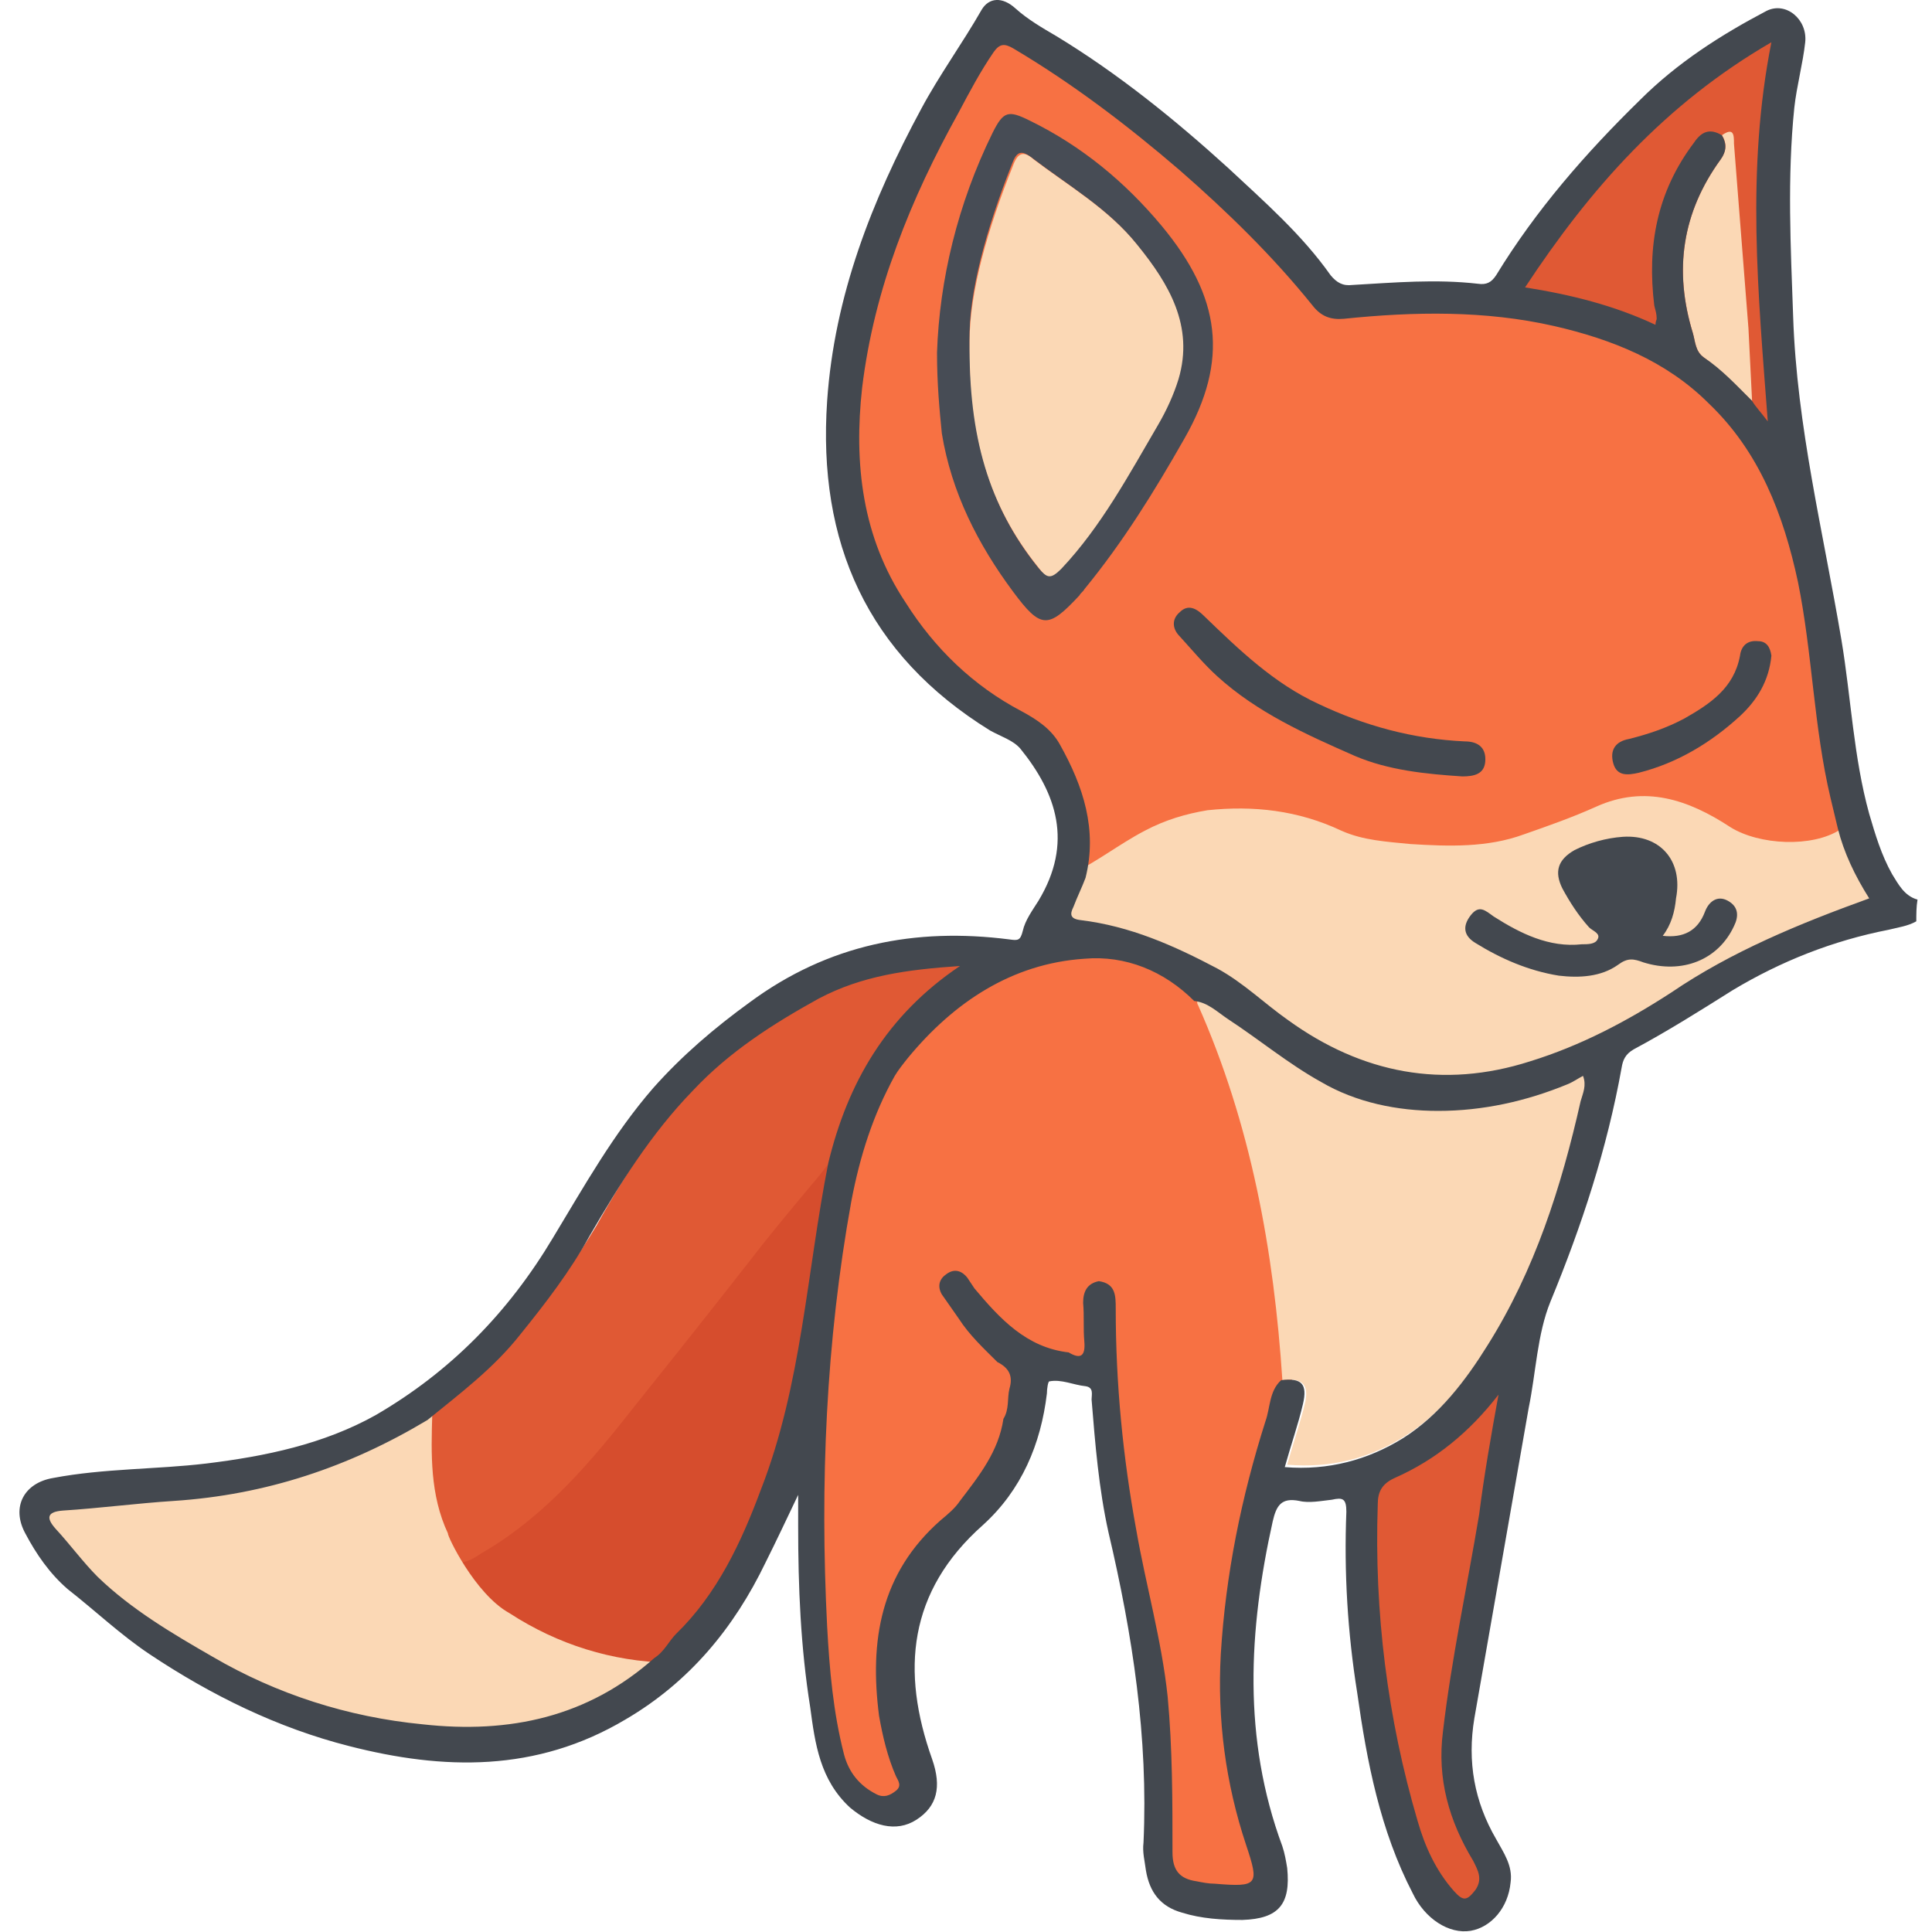
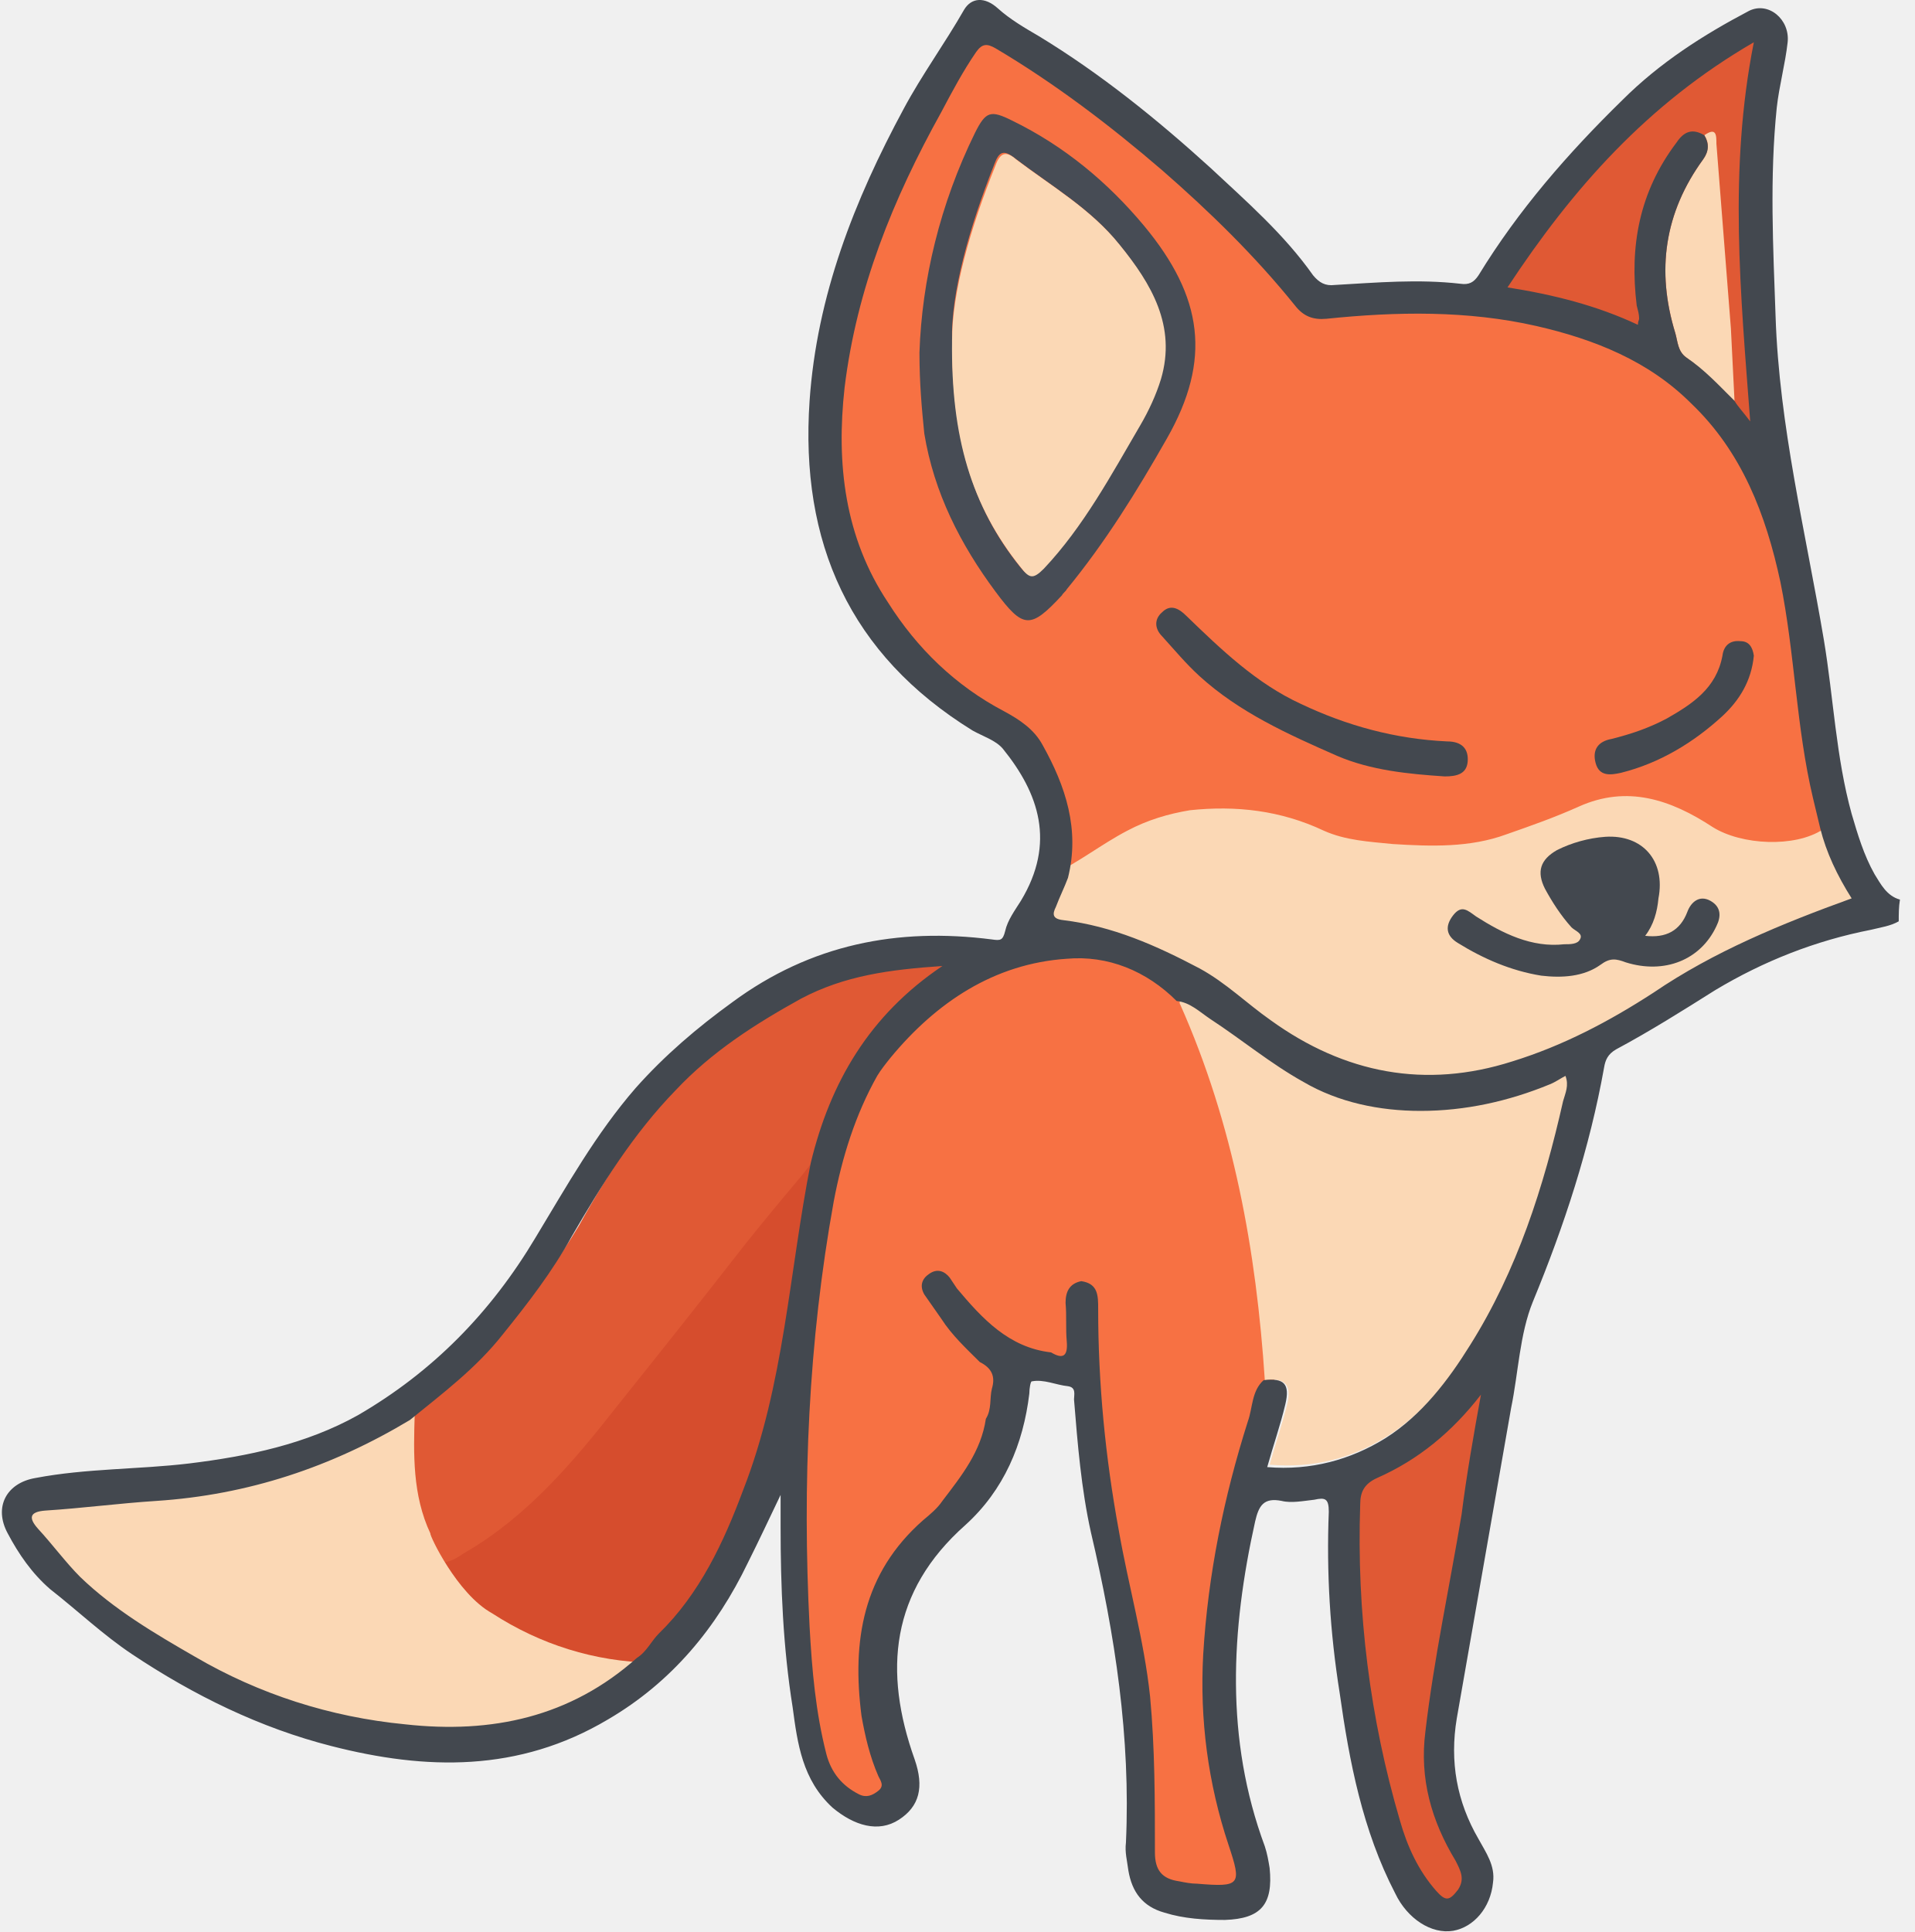
- <svg xmlns="http://www.w3.org/2000/svg" width="110" height="110" viewBox="0 0 110 110" fill="none">
-   <rect width="110" height="110" fill="#F5F5F5" />
-   <rect x="-84.5" y="-62.5" width="279" height="701" rx="4.5" stroke="#9747FF" stroke-dasharray="10 5" />
-   <g filter="url(#filter0_d_0_1)">
-     <rect x="-65" y="-43" width="240" height="200" rx="10" fill="white" shape-rendering="crispEdges" />
-     <rect x="-64.5" y="-42.5" width="239" height="199" rx="9.5" stroke="#6C757D" shape-rendering="crispEdges" />
-     <g clip-path="url(#clip0_0_1)">
-       <path d="M61.188 50.669C61.944 47.85 61.119 45.237 59.675 42.831C59.194 41.938 58.3 41.319 57.407 40.837C54.588 39.325 52.319 37.125 50.6 34.444C48.125 30.594 47.575 26.262 48.056 21.794C48.744 15.95 50.875 10.656 53.763 5.569C54.382 4.331 55.138 3.162 55.825 1.994C56.169 1.512 56.444 1.512 56.994 1.787C60.5 3.85 63.731 6.325 66.825 8.937C69.644 11.344 72.325 13.956 74.663 16.913C75.144 17.531 75.694 17.738 76.519 17.669C80.644 17.256 84.838 17.188 88.894 18.081C92.263 18.837 95.425 20.212 97.969 22.619C100.925 25.506 102.369 29.15 103.194 33.138C104.019 37.331 104.088 41.663 105.119 45.856C105.256 46.406 105.394 47.094 105.531 47.644C105.325 47.712 105.119 47.781 104.981 47.85C103.331 48.881 100.375 48.744 98.725 47.712C96.388 46.2 93.913 45.444 91.094 46.544C89.719 47.094 88.344 47.575 86.969 48.125C84.906 48.881 82.707 48.812 80.507 48.675C79.132 48.606 77.757 48.469 76.588 47.919C74.113 46.75 71.638 46.475 68.957 46.75C67.719 46.888 66.55 47.231 65.382 47.919C63.938 49.019 62.632 49.981 61.188 50.669Z" fill="#F77143" />
-       <path d="M60.981 49.775C62.425 49.087 63.731 48.056 65.175 47.3C66.344 46.681 67.512 46.337 68.75 46.131C71.362 45.856 73.906 46.131 76.381 47.3C77.619 47.85 78.925 47.919 80.3 48.056C82.5 48.194 84.7 48.263 86.762 47.506C88.137 47.025 89.512 46.544 90.887 45.925C93.637 44.688 96.112 45.513 98.519 47.094C100.169 48.125 103.194 48.263 104.775 47.231C104.912 47.094 105.187 47.094 105.325 47.025C105.737 48.469 106.287 49.775 107.044 51.081C102.919 52.525 98.931 54.175 95.425 56.65C92.812 58.438 90.131 59.744 87.106 60.706C82.019 62.356 77.206 61.394 72.875 58.3C71.431 57.337 70.262 56.031 68.681 55.275C66.137 53.9 63.525 52.8 60.637 52.456C60.019 52.388 60.087 52.112 60.225 51.7C60.5 50.944 60.706 50.394 60.981 49.775Z" fill="#FBD8B5" />
-       <path d="M58.025 80.575C57.819 82.5 56.581 83.875 55.481 85.388C55.137 85.8 54.725 86.144 54.381 86.487C50.944 89.581 50.256 93.638 50.806 97.969C50.944 99.138 51.287 100.375 51.769 101.475C51.906 101.75 51.425 102.025 51.081 102.3C50.737 102.575 50.462 103.812 50.05 103.606C49.087 103.125 47.712 101.337 47.437 100.306C46.819 97.831 46.544 95.287 46.475 92.812C46.131 84.494 46.406 75.969 47.919 67.719C48.4 65.106 49.225 62.7 50.462 60.362C50.669 60.019 50.944 59.675 51.219 59.331C53.9 56.1 57.956 53.9 62.219 53.625C64.625 53.419 66.825 54.381 68.681 56.1C68.681 56.237 68.681 56.306 68.75 56.444C71.706 63.594 73.012 71.019 73.562 78.581C72.875 79.2 72.944 80.162 72.669 80.987C71.225 85.456 70.262 89.994 70.056 94.669C69.85 98.519 70.331 102.231 71.569 105.875C72.325 108.213 72.256 108.35 69.712 108.144C69.369 108.144 69.025 108.075 68.681 108.006C67.787 107.869 66.55 107.319 66.55 106.288C66.55 103.263 66.55 100.169 66.275 97.144C66 93.844 65.106 90.612 64.419 87.381C63.662 83.119 63.25 78.787 63.25 74.456L62.7 77.894L58.919 77.688L58.025 80.575Z" fill="#F77143" />
-       <path d="M37.606 95.081C34.375 94.944 31.35 94.05 28.669 92.331C27.569 91.644 26.469 90.062 26.056 88.688C26.606 88.756 27.019 88.344 27.569 88.069C31.144 86.006 33.687 82.912 36.162 79.75C38.569 76.725 40.906 73.631 43.381 70.606C44.412 69.231 45.512 67.994 46.544 66.688C46.956 66.206 47.369 65.725 47.919 65.244C46.612 71.706 46.337 78.306 43.931 84.425C42.694 87.45 41.319 90.544 38.981 92.881C38.431 93.5 38.156 94.737 37.606 95.081Z" fill="#D64D2D" />
-       <path d="M24.406 80.644C26.331 78.994 28.325 77.481 29.906 75.556C31.35 73.7 32.725 71.844 33.962 69.781C35.681 66.688 37.606 63.731 40.081 61.188C42.281 58.919 44.756 57.269 47.506 55.756C50.05 54.381 53.419 54.656 56.512 54.519C52.181 57.544 49.225 60.775 48.056 65.45C47.506 65.794 47.162 66.275 46.681 66.894C45.581 68.2 44.55 69.438 43.45 70.812C41.044 73.906 38.637 76.931 36.162 80.025C33.687 83.188 31.075 86.281 27.569 88.344C27.087 88.619 26.744 88.963 26.056 88.963C25.644 88.55 25.437 88.069 25.231 87.45C24.269 85.181 24.337 82.912 24.406 80.644Z" fill="#E05934" />
-       <path d="M85.594 78.237C85.181 80.781 85.662 84.287 85.25 86.763C84.425 91.231 83.531 94.806 83.05 99.344C82.775 102.231 83.806 104.569 85.25 106.975C85.594 107.525 84.562 108.075 84.081 108.831C83.668 109.519 83.325 109.656 82.775 108.9C81.675 107.662 80.987 106.15 80.575 104.569C78.719 98.175 77.962 91.713 78.1 85.112C78.1 84.287 78.306 83.875 79.131 83.463C81.675 82.225 83.737 80.438 85.594 78.237Z" fill="#E05934" />
-       <path d="M94.325 18.562C94.325 18.631 94.325 18.7 94.256 18.906C91.712 17.806 89.031 17.05 86.212 16.569C90.2 10.519 94.806 5.294 101.337 1.513C99.756 9.419 100.512 16.981 101.131 24.819C100.719 24.2 100.444 23.856 100.169 23.581L94.325 18.562Z" fill="#E05934" />
-       <path d="M53.35 20.075C53.488 15.95 54.519 11.619 56.513 7.563C57.131 6.325 57.406 6.256 58.644 6.875C61.6 8.319 64.075 10.381 66.138 12.856C69.506 16.913 69.988 20.488 67.444 24.956C65.725 27.981 63.938 30.869 61.738 33.55C61.669 33.688 61.531 33.756 61.463 33.894C59.675 35.819 59.263 35.819 57.681 33.688C55.688 31.006 54.175 28.05 53.625 24.681C53.488 23.306 53.35 21.863 53.35 20.075ZM55.206 19.387C55.206 24.887 56.306 28.806 59.056 32.244C59.538 32.862 59.813 32.931 60.363 32.312C62.631 29.906 64.213 26.95 65.863 24.131C66.344 23.306 66.756 22.413 67.031 21.519C67.925 18.494 66.481 16.087 64.694 13.887C63.113 11.894 60.844 10.588 58.781 9.006C58.163 8.525 57.888 8.594 57.613 9.35C56.169 12.994 55.138 16.706 55.206 19.387Z" fill="#474C55" />
-       <path d="M83.256 44.206C81.194 44.069 79.062 43.862 77.137 43.038C74.319 41.8 71.569 40.562 69.3 38.5C68.544 37.812 67.856 36.987 67.169 36.231C66.756 35.819 66.687 35.269 67.169 34.856C67.65 34.375 68.131 34.65 68.544 35.062C70.537 36.987 72.531 38.913 75.075 40.081C77.687 41.319 80.437 42.075 83.394 42.212C84.219 42.212 84.631 42.625 84.562 43.381C84.494 44.069 83.944 44.206 83.256 44.206Z" fill="#43484F" />
-       <path d="M100.856 37.331C100.719 38.775 100.031 39.875 99.069 40.769C97.419 42.281 95.494 43.45 93.294 44C92.675 44.138 92.056 44.206 91.85 43.45C91.644 42.694 91.987 42.212 92.744 42.075C93.844 41.8 94.875 41.456 95.906 40.906C97.35 40.081 98.725 39.188 99.069 37.331C99.138 36.781 99.481 36.438 100.1 36.506C100.581 36.506 100.787 36.85 100.856 37.331Z" fill="#43484F" />
-       <path d="M94.669 53.281C95.838 53.419 96.662 53.006 97.075 51.906C97.281 51.356 97.763 50.944 98.381 51.288C99 51.631 99 52.181 98.725 52.731C97.831 54.656 95.769 55.481 93.569 54.794C93.019 54.587 92.675 54.519 92.125 54.931C91.162 55.619 89.925 55.688 88.756 55.55C87.037 55.275 85.456 54.587 84.013 53.694C83.325 53.281 83.256 52.731 83.737 52.112C84.219 51.494 84.562 51.837 85.044 52.181C86.556 53.144 88.206 53.969 90.062 53.763C90.406 53.763 90.819 53.763 90.956 53.487C91.162 53.144 90.681 53.006 90.475 52.8C89.856 52.112 89.375 51.356 88.963 50.6C88.481 49.638 88.688 48.95 89.65 48.4C90.475 47.987 91.438 47.712 92.4 47.644C94.531 47.506 95.838 49.019 95.425 51.15C95.356 51.906 95.15 52.663 94.669 53.281ZM93.706 50.737C93.706 50.188 93.706 49.638 93.088 49.569C92.331 49.431 91.438 49.431 90.888 50.05C90.612 50.325 91.369 50.737 91.644 51.15C91.781 51.356 91.987 51.494 92.194 51.7C92.95 52.456 93.362 52.319 93.638 51.288C93.706 51.081 93.706 50.875 93.706 50.737Z" fill="#43484F" />
-       <path d="M73.013 78.581C72.531 71.225 71.225 64.006 68.2 57.2C68.131 57.131 68.2 56.994 68.131 56.856C68.888 56.994 69.438 57.475 70.056 57.888C71.844 59.056 73.494 60.431 75.35 61.462C77.413 62.631 79.681 63.044 82.019 63.112C84.563 63.112 87.038 62.562 89.375 61.6C89.65 61.462 89.925 61.256 90.269 61.119C90.475 61.6 90.2 62.081 90.131 62.562C89.031 67.444 87.519 72.188 84.838 76.45C83.531 78.513 82.088 80.438 80.025 81.744C77.963 83.05 75.763 83.6 73.288 83.394C73.631 82.156 74.044 80.987 74.319 79.819C74.525 78.787 74.113 78.444 73.013 78.581Z" fill="#FBD8B5" />
-       <path d="M29.012 91.85C31.762 93.638 34.856 94.6 38.087 94.669C34.169 98.175 29.494 99.138 24.337 98.725C19.869 98.312 15.744 96.938 11.825 94.669C9.487 93.294 7.012 91.85 5.019 89.925C4.056 89.031 3.3 88.069 2.475 87.037C1.925 86.419 1.994 86.006 2.887 85.938C5.087 85.8 7.287 85.525 9.487 85.388C14.85 84.975 19.937 83.256 24.612 80.506C24.544 82.775 24.475 85.112 25.506 87.312C25.437 87.381 27.019 90.75 29.012 91.85Z" fill="#FBD8B5" />
-       <path d="M98.038 7.7C98.725 7.219 98.725 7.7 98.725 8.181C99 11.688 99.275 15.194 99.55 18.7C99.619 20.075 99.688 21.45 99.756 22.825C98.863 22 98.038 21.106 97.006 20.35C96.525 20.006 96.525 19.456 96.388 18.975C95.288 15.4 95.769 12.1 97.969 9.075C98.313 8.594 98.313 8.113 98.038 7.7Z" fill="#FBD8B5" />
-       <path d="M55.206 19.387C55.206 16.637 56.238 12.994 57.681 9.419C57.956 8.662 58.3 8.594 58.85 9.075C60.844 10.588 63.113 11.894 64.763 13.956C66.55 16.156 67.994 18.562 67.1 21.587C66.825 22.481 66.413 23.375 65.931 24.2C64.281 27.019 62.7 29.975 60.431 32.381C59.813 33 59.606 32.931 59.125 32.312C56.306 28.806 55.138 24.887 55.206 19.387Z" fill="#FBD8B5" />
-       <path d="M93.981 50.944C93.981 51.081 93.981 51.356 93.912 51.494C93.569 52.731 93.019 52.8 92.194 51.975C91.919 51.7 91.781 51.562 91.506 51.288C91.162 50.875 90.269 50.325 90.612 49.981C91.3 49.294 92.263 49.294 93.225 49.431C93.981 49.638 93.981 50.325 93.981 50.944Z" fill="#43484F" />
-       <path d="M109.106 52.456C108.625 52.731 108.075 52.8 107.525 52.938C104.362 53.556 101.406 54.725 98.656 56.375C96.8 57.544 94.944 58.712 93.019 59.744C92.537 60.019 92.4 60.362 92.331 60.775C91.506 65.381 90.062 69.781 88.275 74.112C87.519 75.969 87.45 78.169 87.037 80.162C86.006 86.075 84.975 91.919 83.944 97.831C83.531 100.306 83.944 102.575 85.181 104.706C85.594 105.463 86.144 106.219 86.006 107.181C85.869 108.625 84.906 109.725 83.737 109.931C82.5 110.138 81.125 109.244 80.437 107.8C78.581 104.225 77.825 100.306 77.275 96.388C76.725 92.95 76.519 89.513 76.656 86.075C76.656 85.319 76.45 85.25 75.831 85.388C75.212 85.456 74.525 85.594 73.975 85.456C72.944 85.25 72.669 85.731 72.462 86.625C71.087 92.812 70.744 99 73.012 105.119C73.15 105.531 73.219 105.944 73.287 106.356C73.494 108.419 72.806 109.244 70.744 109.313C69.575 109.313 68.406 109.244 67.306 108.9C66.069 108.556 65.45 107.731 65.244 106.494C65.175 105.944 65.037 105.463 65.106 104.913C65.381 98.931 64.487 93.088 63.112 87.244C62.562 84.769 62.356 82.225 62.15 79.681C62.15 79.406 62.287 78.994 61.806 78.925C61.119 78.856 60.431 78.513 59.744 78.65C59.675 78.65 59.606 79.062 59.606 79.338C59.262 82.225 58.162 84.838 55.962 86.831C51.7 90.612 51.287 95.15 53.075 100.169C53.625 101.75 53.35 102.85 52.181 103.606C51.012 104.363 49.637 103.95 48.4 102.919C46.681 101.338 46.406 99.275 46.131 97.213C45.581 93.775 45.444 90.338 45.444 86.9C45.444 86.35 45.444 85.869 45.444 85.112C44.756 86.556 44.206 87.725 43.587 88.963C41.8 92.675 39.256 95.769 35.612 97.9C30.525 100.925 25.231 100.788 19.869 99.412C15.812 98.381 12.031 96.525 8.525 94.188C6.875 93.088 5.431 91.713 3.85 90.475C2.819 89.581 2.062 88.481 1.444 87.312C0.619 85.8 1.375 84.425 3.025 84.15C5.912 83.6 8.869 83.669 11.756 83.325C15.125 82.912 18.425 82.225 21.381 80.575C25.644 78.1 28.944 74.731 31.487 70.469C33.275 67.513 34.925 64.556 37.194 61.944C38.844 60.087 40.7 58.506 42.694 57.062C47.162 53.763 52.112 52.8 57.475 53.487C57.956 53.556 58.094 53.556 58.231 53.006C58.369 52.388 58.781 51.837 59.125 51.288C61.119 47.987 60.156 45.169 58.094 42.625C57.681 42.144 56.994 41.938 56.375 41.594C49.362 37.263 46.544 30.869 47.094 22.825C47.506 16.844 49.637 11.412 52.456 6.188C53.487 4.263 54.794 2.475 55.894 0.55C56.306 -0.137 57.062 -0.206 57.819 0.481C58.506 1.1 59.331 1.581 60.156 2.063C63.662 4.194 66.894 6.806 69.919 9.556C71.981 11.481 74.112 13.338 75.762 15.675C76.106 16.087 76.45 16.294 77 16.225C79.406 16.087 81.744 15.881 84.15 16.156C84.631 16.225 84.906 16.087 85.181 15.675C87.45 11.963 90.269 8.731 93.362 5.706C95.494 3.575 97.969 1.994 100.581 0.619C101.681 0.069 102.919 1.1 102.781 2.406C102.644 3.644 102.3 4.881 102.162 6.119C101.75 10.106 101.956 14.094 102.094 18.012C102.3 24.269 103.812 30.319 104.844 36.438C105.394 39.737 105.531 43.106 106.425 46.337C106.769 47.506 107.112 48.675 107.731 49.775C108.075 50.325 108.419 51.013 109.175 51.219C109.106 51.631 109.106 52.044 109.106 52.456ZM98.037 7.7C98.312 8.181 98.312 8.594 97.969 9.075C95.769 12.1 95.287 15.4 96.387 18.975C96.525 19.456 96.525 20.006 97.006 20.35C98.037 21.038 98.862 21.931 99.756 22.825C99.962 23.169 100.237 23.444 100.65 23.994C100.1 16.706 99.412 9.694 100.856 2.406C94.806 5.913 90.544 10.725 86.831 16.363C89.444 16.775 91.919 17.394 94.256 18.494C94.256 18.288 94.325 18.219 94.325 18.15C94.325 17.875 94.256 17.669 94.187 17.394C93.775 14.025 94.325 10.931 96.456 8.113C96.869 7.494 97.35 7.288 98.037 7.7ZM37.262 94.394C37.812 94.05 38.087 93.431 38.5 93.019C40.837 90.75 42.212 87.794 43.312 84.838C45.65 78.856 45.925 72.463 47.162 66.206C48.262 61.669 50.462 57.819 54.656 55C51.631 55.206 49.087 55.55 46.612 56.856C44 58.3 41.525 59.881 39.462 62.081C37.056 64.556 35.269 67.444 33.55 70.4C32.45 72.394 31.075 74.181 29.631 75.969C28.119 77.894 26.194 79.338 24.337 80.85C19.869 83.531 15.125 85.112 9.9 85.456C7.769 85.594 5.706 85.869 3.575 86.006C2.681 86.075 2.612 86.419 3.162 87.037C3.987 87.931 4.744 88.963 5.569 89.787C7.494 91.644 9.831 93.019 12.1 94.325C15.744 96.456 19.8 97.763 24.062 98.175C29.012 98.725 33.481 97.763 37.262 94.394ZM54.587 75.075C54.244 74.594 53.969 74.181 53.625 73.7C53.35 73.219 53.487 72.806 53.9 72.531C54.381 72.188 54.794 72.394 55.069 72.737C55.206 72.944 55.344 73.15 55.481 73.356C56.925 75.075 58.437 76.725 60.844 77C61.531 77.412 61.806 77.206 61.737 76.381C61.669 75.625 61.737 74.938 61.669 74.181C61.669 73.562 61.875 73.081 62.562 72.944C63.525 73.081 63.525 73.769 63.525 74.525C63.525 78.787 63.937 82.981 64.694 87.106C65.244 90.269 66.137 93.362 66.481 96.594C66.756 99.55 66.756 102.506 66.756 105.463C66.756 106.494 67.169 106.975 68.131 107.113C68.475 107.181 68.819 107.25 69.162 107.25C71.637 107.456 71.706 107.319 70.95 105.05C69.781 101.544 69.3 97.9 69.506 94.188C69.781 89.65 70.675 85.25 72.05 80.919C72.325 80.162 72.256 79.2 72.944 78.581C74.112 78.444 74.456 78.787 74.181 79.956C73.906 81.125 73.494 82.294 73.15 83.531C75.625 83.737 77.894 83.119 79.887 81.881C81.95 80.575 83.462 78.581 84.7 76.588C87.381 72.325 88.894 67.581 89.994 62.7C90.131 62.219 90.337 61.806 90.131 61.256C89.856 61.394 89.581 61.6 89.237 61.737C86.9 62.7 84.425 63.25 81.881 63.25C79.544 63.25 77.206 62.769 75.212 61.6C73.356 60.569 71.706 59.194 69.919 58.025C69.3 57.612 68.75 57.062 67.994 56.994C66.275 55.275 64.075 54.381 61.737 54.587C57.612 54.862 54.312 57.062 51.7 60.225C51.425 60.569 51.15 60.913 50.944 61.256C49.706 63.456 48.95 65.862 48.469 68.406C47.025 76.381 46.681 84.494 47.094 92.606C47.231 95.081 47.437 97.487 48.056 99.894C48.331 100.925 48.95 101.681 49.912 102.163C50.325 102.369 50.669 102.231 51.012 101.956C51.356 101.681 51.15 101.406 51.012 101.131C50.531 100.031 50.256 98.862 50.05 97.694C49.5 93.431 50.119 89.581 53.556 86.556C53.969 86.213 54.381 85.869 54.656 85.456C55.756 84.013 56.856 82.638 57.131 80.781C57.475 80.231 57.337 79.612 57.475 79.062C57.681 78.375 57.475 77.894 56.787 77.55C56.031 76.794 55.206 76.037 54.587 75.075ZM104.637 47.163C104.5 46.612 104.362 45.994 104.225 45.444C103.262 41.388 103.194 37.194 102.369 33.138C101.544 29.288 100.169 25.712 97.281 22.962C94.875 20.556 91.781 19.319 88.481 18.562C84.562 17.669 80.506 17.738 76.519 18.15C75.762 18.219 75.212 18.012 74.731 17.394C72.462 14.575 69.85 12.031 67.169 9.694C64.212 7.15 61.05 4.744 57.681 2.75C57.2 2.475 56.925 2.475 56.581 2.956C55.825 4.056 55.206 5.225 54.587 6.394C51.837 11.344 49.775 16.431 49.087 22.069C48.606 26.4 49.087 30.594 51.562 34.306C53.212 36.919 55.412 39.05 58.162 40.494C59.056 40.975 59.881 41.525 60.362 42.419C61.669 44.756 62.494 47.231 61.806 49.981C61.6 50.531 61.325 51.081 61.119 51.631C60.912 52.044 60.912 52.319 61.531 52.388C64.35 52.731 66.825 53.831 69.3 55.138C70.812 55.962 71.981 57.131 73.356 58.094C77.55 61.119 82.156 62.013 87.106 60.431C89.994 59.538 92.606 58.163 95.15 56.513C98.587 54.175 102.437 52.594 106.425 51.15C105.6 49.844 104.981 48.538 104.637 47.163ZM85.319 79.406C83.669 81.537 81.744 83.119 79.406 84.15C78.65 84.494 78.444 84.975 78.444 85.662C78.237 91.781 78.994 97.831 80.712 103.675C81.125 105.119 81.744 106.494 82.775 107.663C83.325 108.281 83.531 108.213 84.012 107.594C84.425 106.975 84.15 106.494 83.875 105.944C82.5 103.675 81.812 101.269 82.156 98.588C82.637 94.463 83.531 90.338 84.219 86.213C84.494 84.013 84.906 81.675 85.319 79.406Z" fill="#43484F" />
-     </g>
-   </g>
-   <defs>
-     <filter id="filter0_d_0_1" x="-76" y="-50" width="262" height="222" filterUnits="userSpaceOnUse" color-interpolation-filters="sRGB">
-       <feFlood flood-opacity="0" result="BackgroundImageFix" />
-       <feColorMatrix in="SourceAlpha" type="matrix" values="0 0 0 0 0 0 0 0 0 0 0 0 0 0 0 0 0 0 127 0" result="hardAlpha" />
-       <feOffset dy="4" />
-       <feGaussianBlur stdDeviation="5.5" />
-       <feComposite in2="hardAlpha" operator="out" />
-       <feColorMatrix type="matrix" values="0 0 0 0 0 0 0 0 0 0 0 0 0 0 0 0 0 0 0.2 0" />
-       <feBlend mode="normal" in2="BackgroundImageFix" result="effect1_dropShadow_0_1" />
-       <feBlend mode="normal" in="SourceGraphic" in2="effect1_dropShadow_0_1" result="shape" />
-     </filter>
-     <clipPath id="clip0_0_1">
-       <rect width="110" height="110" fill="white" />
-     </clipPath>
-   </defs>
+ <svg xmlns="http://www.w3.org/2000/svg" width="109" height="110" viewBox="0 0 109 110" fill="none">
+   <path d="M60.188 50.669C60.944 47.85 60.119 45.237 58.675 42.831C58.194 41.937 57.3 41.319 56.407 40.837C53.588 39.325 51.319 37.125 49.6 34.444C47.125 30.594 46.575 26.262 47.056 21.794C47.744 15.95 49.875 10.656 52.763 5.569C53.382 4.331 54.138 3.162 54.825 1.994C55.169 1.512 55.444 1.512 55.994 1.787C59.5 3.85 62.731 6.325 65.825 8.937C68.644 11.344 71.325 13.956 73.663 16.912C74.144 17.531 74.694 17.737 75.519 17.669C79.644 17.256 83.838 17.187 87.894 18.081C91.263 18.837 94.425 20.212 96.969 22.619C99.925 25.506 101.369 29.15 102.194 33.137C103.019 37.331 103.088 41.662 104.119 45.856C104.256 46.406 104.394 47.094 104.531 47.644C104.325 47.712 104.119 47.781 103.981 47.85C102.331 48.881 99.375 48.744 97.725 47.712C95.388 46.2 92.913 45.444 90.094 46.544C88.719 47.094 87.344 47.575 85.969 48.125C83.906 48.881 81.707 48.812 79.507 48.675C78.132 48.606 76.757 48.469 75.588 47.919C73.113 46.75 70.638 46.475 67.957 46.75C66.719 46.887 65.55 47.231 64.382 47.919C62.938 49.019 61.632 49.981 60.188 50.669Z" fill="#F77143" />
+   <path d="M59.981 49.775C61.425 49.088 62.731 48.056 64.175 47.3C65.344 46.681 66.512 46.338 67.75 46.131C70.362 45.856 72.906 46.131 75.381 47.3C76.619 47.85 77.925 47.919 79.3 48.056C81.5 48.194 83.7 48.263 85.762 47.506C87.137 47.025 88.512 46.544 89.887 45.925C92.637 44.688 95.112 45.513 97.519 47.094C99.169 48.125 102.194 48.263 103.775 47.231C103.912 47.094 104.187 47.094 104.325 47.025C104.737 48.469 105.287 49.775 106.044 51.081C101.919 52.525 97.931 54.175 94.425 56.65C91.812 58.438 89.131 59.744 86.106 60.706C81.019 62.356 76.206 61.394 71.875 58.3C70.431 57.338 69.262 56.031 67.681 55.275C65.137 53.9 62.525 52.8 59.637 52.456C59.019 52.388 59.087 52.113 59.225 51.7C59.5 50.944 59.706 50.394 59.981 49.775Z" fill="#FBD8B5" />
+   <path d="M57.025 80.575C56.819 82.5 55.581 83.875 54.481 85.388C54.137 85.8 53.725 86.144 53.381 86.487C49.944 89.581 49.256 93.638 49.806 97.969C49.944 99.138 50.287 100.375 50.769 101.475C50.906 101.75 50.425 102.025 50.081 102.3C49.737 102.575 49.462 103.812 49.05 103.606C48.087 103.125 46.712 101.337 46.437 100.306C45.819 97.831 45.544 95.287 45.475 92.812C45.131 84.494 45.406 75.969 46.919 67.719C47.4 65.106 48.225 62.7 49.462 60.362C49.669 60.019 49.944 59.675 50.219 59.331C52.9 56.1 56.956 53.9 61.219 53.625C63.625 53.419 65.825 54.381 67.681 56.1C67.681 56.237 67.681 56.306 67.75 56.444C70.706 63.594 72.012 71.019 72.562 78.581C71.875 79.2 71.944 80.162 71.669 80.987C70.225 85.456 69.262 89.994 69.056 94.669C68.85 98.519 69.331 102.231 70.569 105.875C71.325 108.213 71.256 108.35 68.712 108.144C68.369 108.144 68.025 108.075 67.681 108.006C66.787 107.869 65.55 107.319 65.55 106.288C65.55 103.263 65.55 100.169 65.275 97.144C65 93.844 64.106 90.612 63.419 87.381C62.662 83.119 62.25 78.787 62.25 74.456L61.7 77.894L57.919 77.688L57.025 80.575Z" fill="#F77143" />
+   <path d="M36.606 95.081C33.375 94.944 30.35 94.05 27.669 92.331C26.569 91.644 25.469 90.062 25.056 88.687C25.606 88.756 26.019 88.344 26.569 88.069C30.144 86.006 32.687 82.912 35.162 79.75C37.569 76.725 39.906 73.631 42.381 70.606C43.412 69.231 44.512 67.994 45.544 66.687C45.956 66.206 46.369 65.725 46.919 65.244C45.612 71.706 45.337 78.306 42.931 84.425C41.694 87.45 40.319 90.544 37.981 92.881C37.431 93.5 37.156 94.737 36.606 95.081Z" fill="#D64D2D" />
+   <path d="M23.406 80.644C25.331 78.994 27.325 77.481 28.906 75.556C30.35 73.7 31.725 71.844 32.962 69.781C34.681 66.688 36.606 63.731 39.081 61.188C41.281 58.919 43.756 57.269 46.506 55.756C49.05 54.381 52.419 54.656 55.512 54.519C51.181 57.544 48.225 60.775 47.056 65.45C46.506 65.794 46.162 66.275 45.681 66.894C44.581 68.2 43.55 69.438 42.45 70.812C40.044 73.906 37.637 76.931 35.162 80.025C32.687 83.188 30.075 86.281 26.569 88.344C26.087 88.619 25.744 88.963 25.056 88.963C24.644 88.55 24.437 88.069 24.231 87.45C23.269 85.181 23.337 82.912 23.406 80.644Z" fill="#E05934" />
+   <path d="M84.594 78.237C84.181 80.781 84.662 84.287 84.25 86.763C83.425 91.231 82.531 94.806 82.05 99.344C81.775 102.231 82.806 104.569 84.25 106.975C84.594 107.525 83.562 108.075 83.081 108.831C82.668 109.519 82.325 109.656 81.775 108.9C80.675 107.663 79.987 106.15 79.575 104.569C77.719 98.175 76.962 91.713 77.1 85.112C77.1 84.287 77.306 83.875 78.131 83.463C80.675 82.225 82.737 80.438 84.594 78.237Z" fill="#E05934" />
+   <path d="M93.325 18.562C93.325 18.631 93.325 18.7 93.256 18.906C90.712 17.806 88.031 17.05 85.212 16.569C89.2 10.519 93.806 5.294 100.337 1.512C98.756 9.419 99.512 16.981 100.131 24.819C99.719 24.2 99.444 23.856 99.169 23.581L93.325 18.562Z" fill="#E05934" />
+   <path d="M52.35 20.075C52.488 15.95 53.519 11.619 55.513 7.562C56.131 6.325 56.406 6.256 57.644 6.875C60.6 8.319 63.075 10.381 65.138 12.856C68.506 16.912 68.988 20.487 66.444 24.956C64.725 27.981 62.938 30.869 60.738 33.55C60.669 33.687 60.531 33.756 60.463 33.894C58.675 35.819 58.263 35.819 56.681 33.687C54.688 31.006 53.175 28.05 52.625 24.681C52.488 23.306 52.35 21.862 52.35 20.075ZM54.206 19.387C54.206 24.887 55.306 28.806 58.056 32.244C58.538 32.862 58.813 32.931 59.363 32.312C61.631 29.906 63.213 26.95 64.863 24.131C65.344 23.306 65.756 22.412 66.031 21.519C66.925 18.494 65.481 16.087 63.694 13.887C62.113 11.894 59.844 10.587 57.781 9.006C57.163 8.525 56.888 8.594 56.613 9.35C55.169 12.994 54.138 16.706 54.206 19.387Z" fill="#474C55" />
+   <path d="M82.256 44.206C80.194 44.069 78.062 43.863 76.137 43.038C73.319 41.8 70.569 40.563 68.3 38.5C67.544 37.813 66.856 36.988 66.169 36.231C65.756 35.819 65.687 35.269 66.169 34.856C66.65 34.375 67.131 34.65 67.544 35.063C69.537 36.988 71.531 38.913 74.075 40.081C76.687 41.319 79.437 42.075 82.394 42.213C83.219 42.213 83.631 42.625 83.562 43.381C83.494 44.069 82.944 44.206 82.256 44.206Z" fill="#43484F" />
+   <path d="M99.856 37.331C99.719 38.775 99.031 39.875 98.069 40.769C96.419 42.281 94.494 43.45 92.294 44C91.675 44.138 91.056 44.206 90.85 43.45C90.644 42.694 90.987 42.212 91.744 42.075C92.844 41.8 93.875 41.456 94.906 40.906C96.35 40.081 97.725 39.188 98.069 37.331C98.138 36.781 98.481 36.438 99.1 36.506C99.581 36.506 99.787 36.85 99.856 37.331Z" fill="#43484F" />
+   <path d="M93.669 53.281C94.838 53.419 95.662 53.006 96.075 51.906C96.281 51.356 96.763 50.944 97.381 51.287C98 51.631 98 52.181 97.725 52.731C96.831 54.656 94.769 55.481 92.569 54.794C92.019 54.587 91.675 54.519 91.125 54.931C90.162 55.619 88.925 55.687 87.756 55.55C86.037 55.275 84.456 54.587 83.013 53.694C82.325 53.281 82.256 52.731 82.737 52.112C83.219 51.494 83.562 51.837 84.044 52.181C85.556 53.144 87.206 53.969 89.062 53.762C89.406 53.762 89.819 53.762 89.956 53.487C90.162 53.144 89.681 53.006 89.475 52.8C88.856 52.112 88.375 51.356 87.963 50.6C87.481 49.637 87.688 48.95 88.65 48.4C89.475 47.987 90.438 47.712 91.4 47.644C93.531 47.506 94.838 49.019 94.425 51.15C94.356 51.906 94.15 52.662 93.669 53.281ZM92.706 50.737C92.706 50.187 92.706 49.637 92.088 49.569C91.331 49.431 90.438 49.431 89.888 50.05C89.612 50.325 90.369 50.737 90.644 51.15C90.781 51.356 90.987 51.494 91.194 51.7C91.95 52.456 92.362 52.319 92.638 51.287C92.706 51.081 92.706 50.875 92.706 50.737Z" fill="#43484F" />
+   <path d="M72.013 78.581C71.531 71.225 70.225 64.006 67.2 57.2C67.131 57.131 67.2 56.994 67.131 56.856C67.888 56.994 68.438 57.475 69.056 57.888C70.844 59.056 72.494 60.431 74.35 61.462C76.413 62.631 78.681 63.044 81.019 63.112C83.563 63.112 86.038 62.562 88.375 61.6C88.65 61.462 88.925 61.256 89.269 61.119C89.475 61.6 89.2 62.081 89.131 62.562C88.031 67.444 86.519 72.188 83.838 76.45C82.531 78.513 81.088 80.438 79.025 81.744C76.963 83.05 74.763 83.6 72.288 83.394C72.631 82.156 73.044 80.987 73.319 79.819C73.525 78.787 73.113 78.444 72.013 78.581Z" fill="#FBD8B5" />
+   <path d="M28.012 91.85C30.762 93.638 33.856 94.6 37.087 94.669C33.169 98.175 28.494 99.138 23.337 98.725C18.869 98.313 14.744 96.938 10.825 94.669C8.487 93.294 6.012 91.85 4.019 89.925C3.056 89.031 2.3 88.069 1.475 87.038C0.925 86.419 0.994 86.006 1.887 85.938C4.087 85.8 6.287 85.525 8.487 85.388C13.85 84.975 18.937 83.256 23.612 80.506C23.544 82.775 23.475 85.113 24.506 87.313C24.437 87.381 26.019 90.75 28.012 91.85Z" fill="#FBD8B5" />
+   <path d="M97.038 7.7C97.725 7.219 97.725 7.7 97.725 8.181C98 11.688 98.275 15.194 98.55 18.7C98.619 20.075 98.688 21.45 98.756 22.825C97.863 22 97.038 21.106 96.006 20.35C95.525 20.006 95.525 19.456 95.388 18.975C94.288 15.4 94.769 12.1 96.969 9.075C97.313 8.594 97.313 8.113 97.038 7.7Z" fill="#FBD8B5" />
+   <path d="M54.206 19.387C54.206 16.637 55.238 12.994 56.681 9.419C56.956 8.662 57.3 8.594 57.85 9.075C59.844 10.587 62.113 11.894 63.763 13.956C65.55 16.156 66.994 18.562 66.1 21.587C65.825 22.481 65.413 23.375 64.931 24.2C63.282 27.019 61.7 29.975 59.431 32.381C58.813 33 58.606 32.931 58.125 32.312C55.306 28.806 54.138 24.887 54.206 19.387Z" fill="#FBD8B5" />
+   <path d="M92.981 50.944C92.981 51.081 92.981 51.356 92.912 51.494C92.569 52.731 92.019 52.8 91.194 51.975C90.919 51.7 90.781 51.562 90.506 51.288C90.162 50.875 89.269 50.325 89.612 49.981C90.3 49.294 91.263 49.294 92.225 49.431C92.981 49.638 92.981 50.325 92.981 50.944Z" fill="#43484F" />
+   <path d="M108.106 52.456C107.625 52.731 107.075 52.8 106.525 52.938C103.362 53.556 100.406 54.725 97.656 56.375C95.8 57.544 93.944 58.713 92.019 59.744C91.537 60.019 91.4 60.363 91.331 60.775C90.506 65.381 89.062 69.781 87.275 74.113C86.519 75.969 86.45 78.169 86.037 80.163C85.006 86.075 83.975 91.919 82.944 97.831C82.531 100.306 82.944 102.575 84.181 104.706C84.594 105.463 85.144 106.219 85.006 107.181C84.869 108.625 83.906 109.725 82.737 109.931C81.5 110.138 80.125 109.244 79.437 107.8C77.581 104.225 76.825 100.306 76.275 96.388C75.725 92.95 75.519 89.513 75.656 86.075C75.656 85.319 75.45 85.25 74.831 85.388C74.212 85.456 73.525 85.594 72.975 85.456C71.944 85.25 71.669 85.731 71.462 86.625C70.087 92.813 69.744 99 72.012 105.119C72.15 105.531 72.219 105.944 72.287 106.356C72.494 108.419 71.806 109.244 69.744 109.313C68.575 109.313 67.406 109.244 66.306 108.9C65.069 108.556 64.45 107.731 64.244 106.494C64.175 105.944 64.037 105.463 64.106 104.913C64.381 98.931 63.487 93.088 62.112 87.244C61.562 84.769 61.356 82.225 61.15 79.681C61.15 79.406 61.287 78.994 60.806 78.925C60.119 78.856 59.431 78.513 58.744 78.65C58.675 78.65 58.606 79.063 58.606 79.338C58.262 82.225 57.162 84.838 54.962 86.831C50.7 90.613 50.287 95.15 52.075 100.169C52.625 101.75 52.35 102.85 51.181 103.606C50.012 104.363 48.637 103.95 47.4 102.919C45.681 101.338 45.406 99.275 45.131 97.213C44.581 93.775 44.444 90.338 44.444 86.9C44.444 86.35 44.444 85.869 44.444 85.113C43.756 86.556 43.206 87.725 42.587 88.963C40.8 92.675 38.256 95.769 34.612 97.9C29.525 100.925 24.231 100.788 18.869 99.413C14.812 98.381 11.031 96.525 7.525 94.188C5.875 93.088 4.431 91.713 2.85 90.475C1.819 89.581 1.062 88.481 0.444 87.313C-0.381 85.8 0.375 84.425 2.025 84.15C4.912 83.6 7.869 83.669 10.756 83.325C14.125 82.913 17.425 82.225 20.381 80.575C24.644 78.1 27.944 74.731 30.487 70.469C32.275 67.513 33.925 64.556 36.194 61.944C37.844 60.088 39.7 58.506 41.694 57.063C46.162 53.763 51.112 52.8 56.475 53.488C56.956 53.556 57.094 53.556 57.231 53.006C57.369 52.388 57.781 51.838 58.125 51.288C60.119 47.988 59.156 45.169 57.094 42.625C56.681 42.144 55.994 41.938 55.375 41.594C48.362 37.263 45.544 30.869 46.094 22.825C46.506 16.844 48.637 11.413 51.456 6.188C52.487 4.263 53.794 2.475 54.894 0.55C55.306 -0.137 56.062 -0.206 56.819 0.481C57.506 1.1 58.331 1.581 59.156 2.063C62.662 4.194 65.894 6.806 68.919 9.556C70.981 11.481 73.112 13.338 74.762 15.675C75.106 16.088 75.45 16.294 76 16.225C78.406 16.088 80.744 15.881 83.15 16.156C83.631 16.225 83.906 16.088 84.181 15.675C86.45 11.963 89.269 8.731 92.362 5.706C94.494 3.575 96.969 1.994 99.581 0.619C100.681 0.069 101.919 1.1 101.781 2.406C101.644 3.644 101.3 4.881 101.162 6.119C100.75 10.106 100.956 14.094 101.094 18.013C101.3 24.269 102.812 30.319 103.844 36.438C104.394 39.738 104.531 43.106 105.425 46.338C105.769 47.506 106.112 48.675 106.731 49.775C107.075 50.325 107.419 51.013 108.175 51.219C108.106 51.631 108.106 52.044 108.106 52.456ZM97.037 7.7C97.312 8.181 97.312 8.594 96.969 9.075C94.769 12.1 94.287 15.4 95.387 18.975C95.525 19.456 95.525 20.006 96.006 20.35C97.037 21.038 97.862 21.931 98.756 22.825C98.962 23.169 99.237 23.444 99.65 23.994C99.1 16.706 98.412 9.694 99.856 2.406C93.806 5.913 89.544 10.725 85.831 16.363C88.444 16.775 90.919 17.394 93.256 18.494C93.256 18.288 93.325 18.219 93.325 18.15C93.325 17.875 93.256 17.669 93.187 17.394C92.775 14.025 93.325 10.931 95.456 8.113C95.869 7.494 96.35 7.288 97.037 7.7ZM36.262 94.394C36.812 94.05 37.087 93.431 37.5 93.019C39.837 90.75 41.212 87.794 42.312 84.838C44.65 78.856 44.925 72.463 46.162 66.206C47.262 61.669 49.462 57.819 53.656 55C50.631 55.206 48.087 55.55 45.612 56.856C43 58.3 40.525 59.881 38.462 62.081C36.056 64.556 34.269 67.444 32.55 70.4C31.45 72.394 30.075 74.181 28.631 75.969C27.119 77.894 25.194 79.338 23.337 80.85C18.869 83.531 14.125 85.113 8.9 85.456C6.769 85.594 4.706 85.869 2.575 86.006C1.681 86.075 1.612 86.419 2.162 87.038C2.987 87.931 3.744 88.963 4.569 89.788C6.494 91.644 8.831 93.019 11.1 94.325C14.744 96.456 18.8 97.763 23.062 98.175C28.012 98.725 32.481 97.763 36.262 94.394ZM53.587 75.075C53.244 74.594 52.969 74.181 52.625 73.7C52.35 73.219 52.487 72.806 52.9 72.531C53.381 72.188 53.794 72.394 54.069 72.738C54.206 72.944 54.344 73.15 54.481 73.356C55.925 75.075 57.437 76.725 59.844 77C60.531 77.413 60.806 77.206 60.737 76.381C60.669 75.625 60.737 74.938 60.669 74.181C60.669 73.563 60.875 73.081 61.562 72.944C62.525 73.081 62.525 73.769 62.525 74.525C62.525 78.788 62.937 82.981 63.694 87.106C64.244 90.269 65.137 93.363 65.481 96.594C65.756 99.55 65.756 102.506 65.756 105.463C65.756 106.494 66.169 106.975 67.131 107.113C67.475 107.181 67.819 107.25 68.162 107.25C70.637 107.456 70.706 107.319 69.95 105.05C68.781 101.544 68.3 97.9 68.506 94.188C68.781 89.65 69.675 85.25 71.05 80.919C71.325 80.163 71.256 79.2 71.944 78.581C73.112 78.444 73.456 78.788 73.181 79.956C72.906 81.125 72.494 82.294 72.15 83.531C74.625 83.738 76.894 83.119 78.887 81.881C80.95 80.575 82.462 78.581 83.7 76.588C86.381 72.325 87.894 67.581 88.994 62.7C89.131 62.219 89.337 61.806 89.131 61.256C88.856 61.394 88.581 61.6 88.237 61.738C85.9 62.7 83.425 63.25 80.881 63.25C78.544 63.25 76.206 62.769 74.212 61.6C72.356 60.569 70.706 59.194 68.919 58.025C68.3 57.613 67.75 57.063 66.994 56.994C65.275 55.275 63.075 54.381 60.737 54.588C56.612 54.863 53.312 57.063 50.7 60.225C50.425 60.569 50.15 60.913 49.944 61.256C48.706 63.456 47.95 65.863 47.469 68.406C46.025 76.381 45.681 84.494 46.094 92.606C46.231 95.081 46.437 97.488 47.056 99.894C47.331 100.925 47.95 101.681 48.912 102.163C49.325 102.369 49.669 102.231 50.012 101.956C50.356 101.681 50.15 101.406 50.012 101.131C49.531 100.031 49.256 98.863 49.05 97.694C48.5 93.431 49.119 89.581 52.556 86.556C52.969 86.213 53.381 85.869 53.656 85.456C54.756 84.013 55.856 82.638 56.131 80.781C56.475 80.231 56.337 79.613 56.475 79.063C56.681 78.375 56.475 77.894 55.787 77.55C55.031 76.794 54.206 76.038 53.587 75.075ZM103.637 47.163C103.5 46.613 103.362 45.994 103.225 45.444C102.262 41.388 102.194 37.194 101.369 33.138C100.544 29.288 99.169 25.713 96.281 22.963C93.875 20.556 90.781 19.319 87.481 18.563C83.562 17.669 79.506 17.738 75.519 18.15C74.762 18.219 74.212 18.013 73.731 17.394C71.462 14.575 68.85 12.031 66.169 9.694C63.212 7.15 60.05 4.744 56.681 2.75C56.2 2.475 55.925 2.475 55.581 2.956C54.825 4.056 54.206 5.225 53.587 6.394C50.837 11.344 48.775 16.431 48.087 22.069C47.606 26.4 48.087 30.594 50.562 34.306C52.212 36.919 54.412 39.05 57.162 40.494C58.056 40.975 58.881 41.525 59.362 42.419C60.669 44.756 61.494 47.231 60.806 49.981C60.6 50.531 60.325 51.081 60.119 51.631C59.912 52.044 59.912 52.319 60.531 52.388C63.35 52.731 65.825 53.831 68.3 55.138C69.812 55.963 70.981 57.131 72.356 58.094C76.55 61.119 81.156 62.013 86.106 60.431C88.994 59.538 91.606 58.163 94.15 56.513C97.587 54.175 101.437 52.594 105.425 51.15C104.6 49.844 103.981 48.538 103.637 47.163ZM84.319 79.406C82.669 81.538 80.744 83.119 78.406 84.15C77.65 84.494 77.444 84.975 77.444 85.663C77.237 91.781 77.994 97.831 79.712 103.675C80.125 105.119 80.744 106.494 81.775 107.663C82.325 108.281 82.531 108.213 83.012 107.594C83.425 106.975 83.15 106.494 82.875 105.944C81.5 103.675 80.812 101.269 81.156 98.588C81.637 94.463 82.531 90.338 83.219 86.213C83.494 84.013 83.906 81.675 84.319 79.406Z" fill="#43484F" />
</svg>
